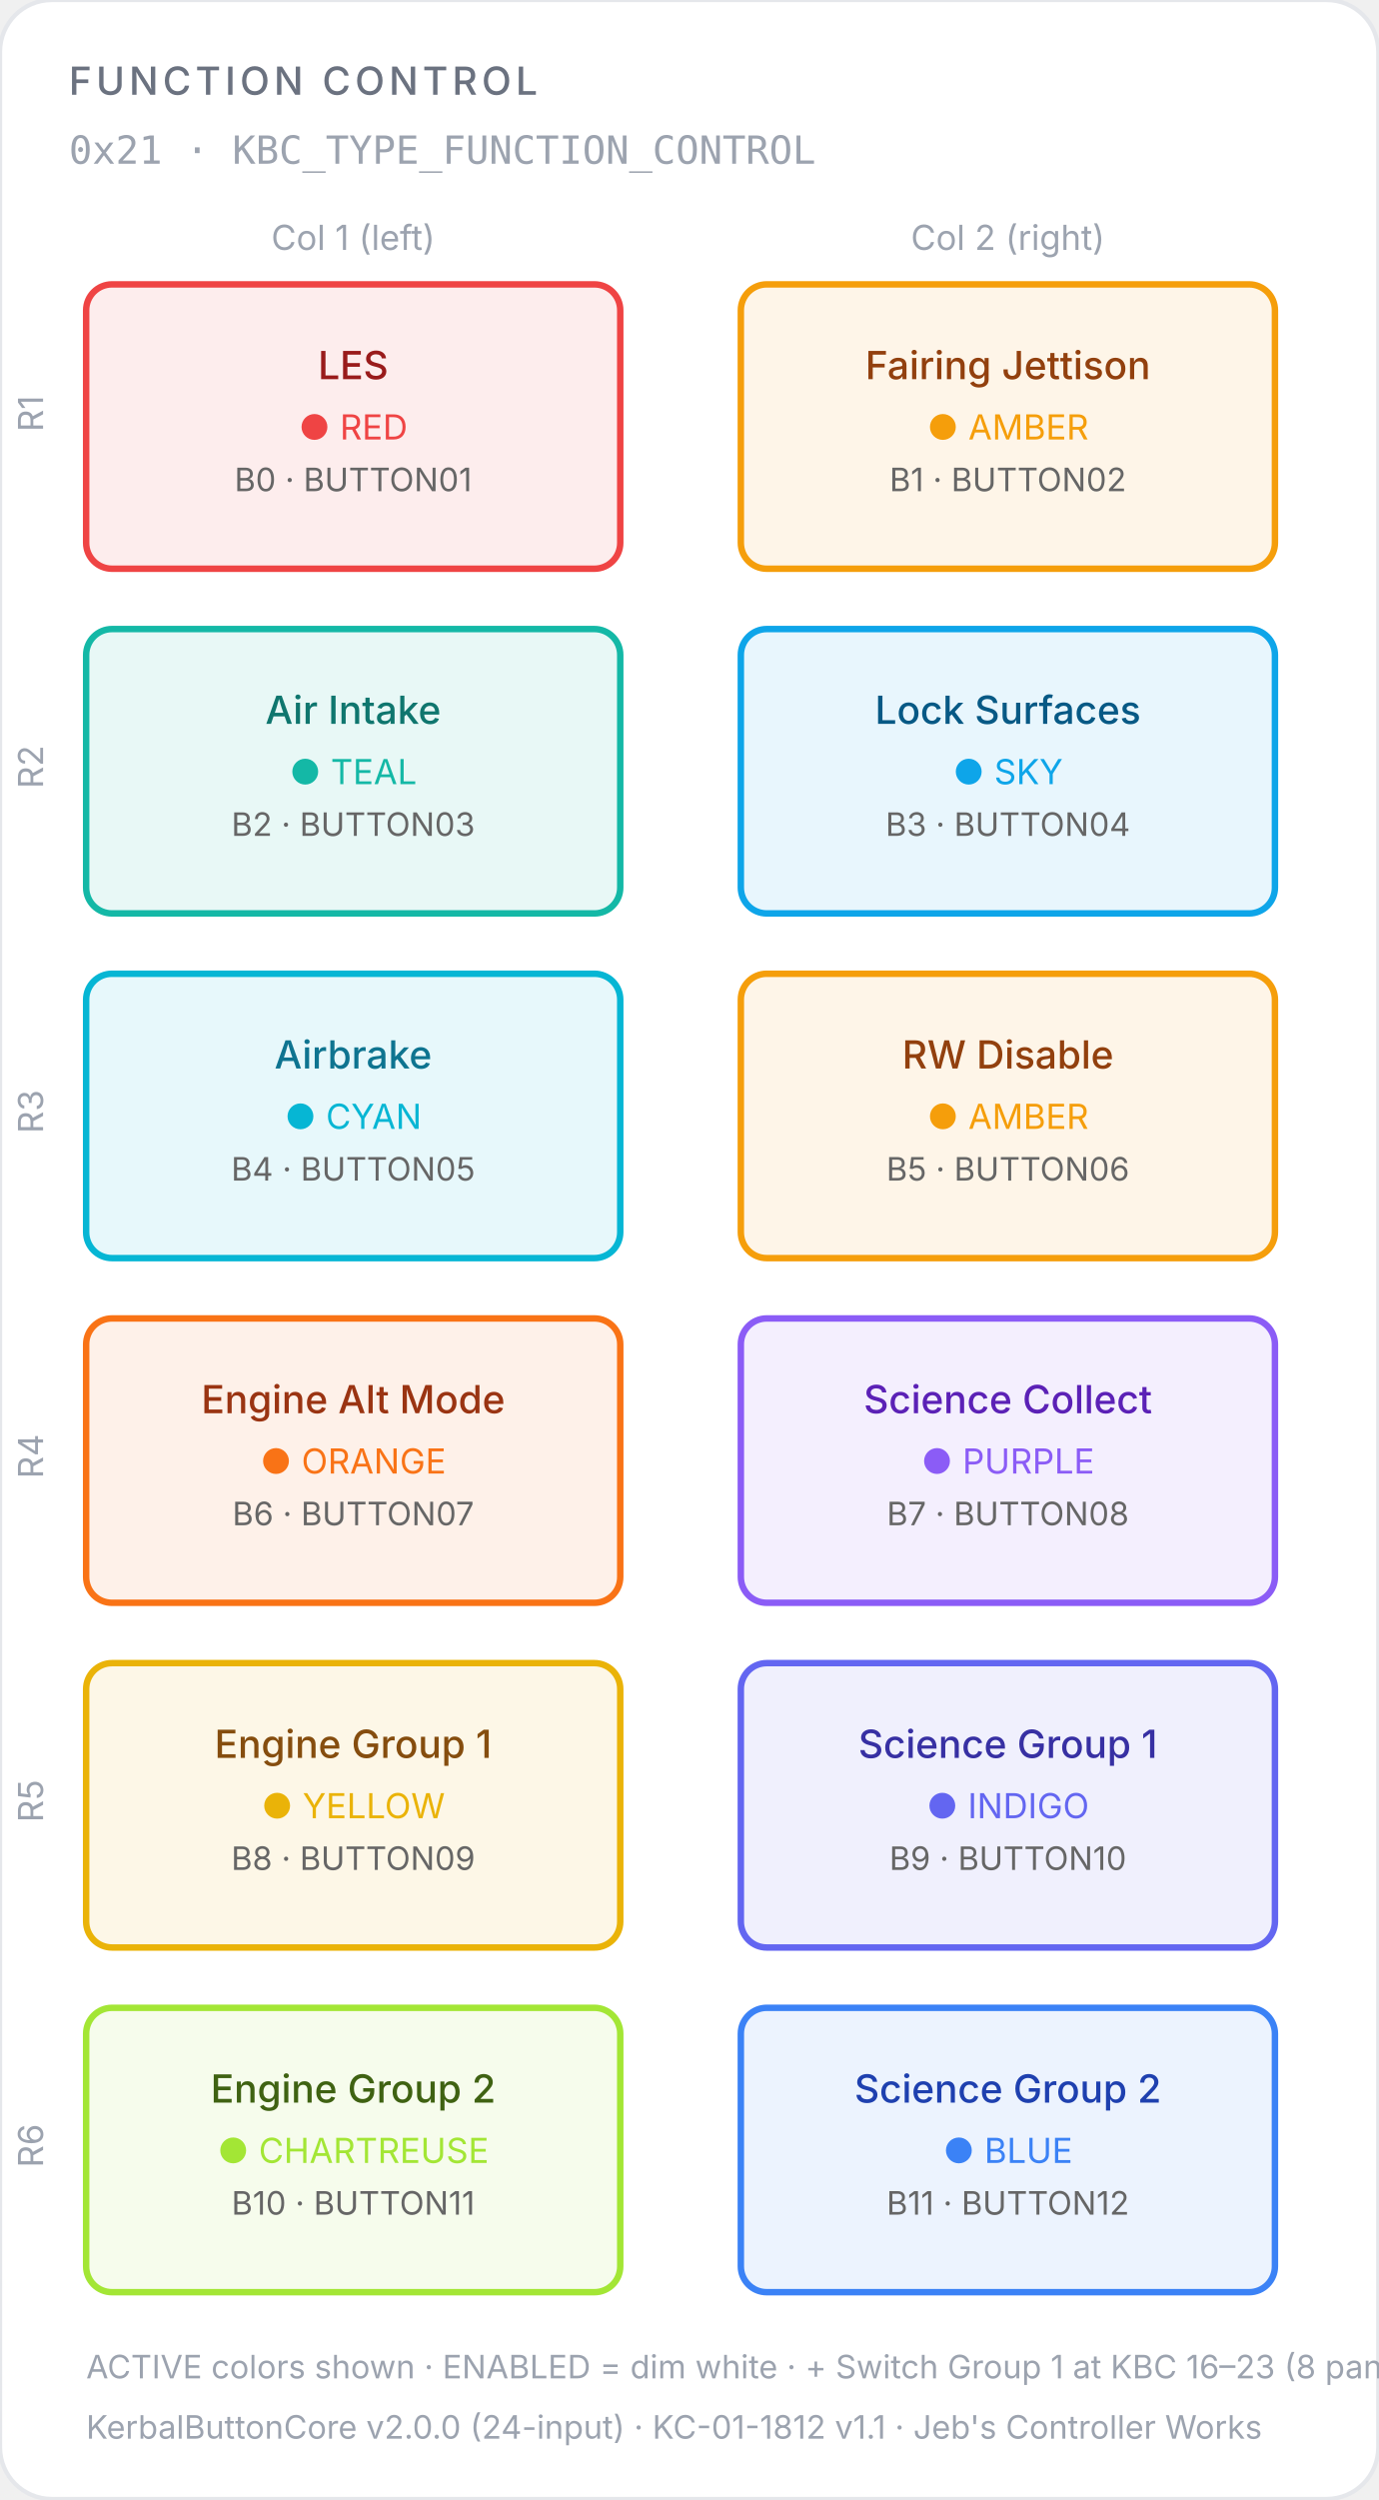
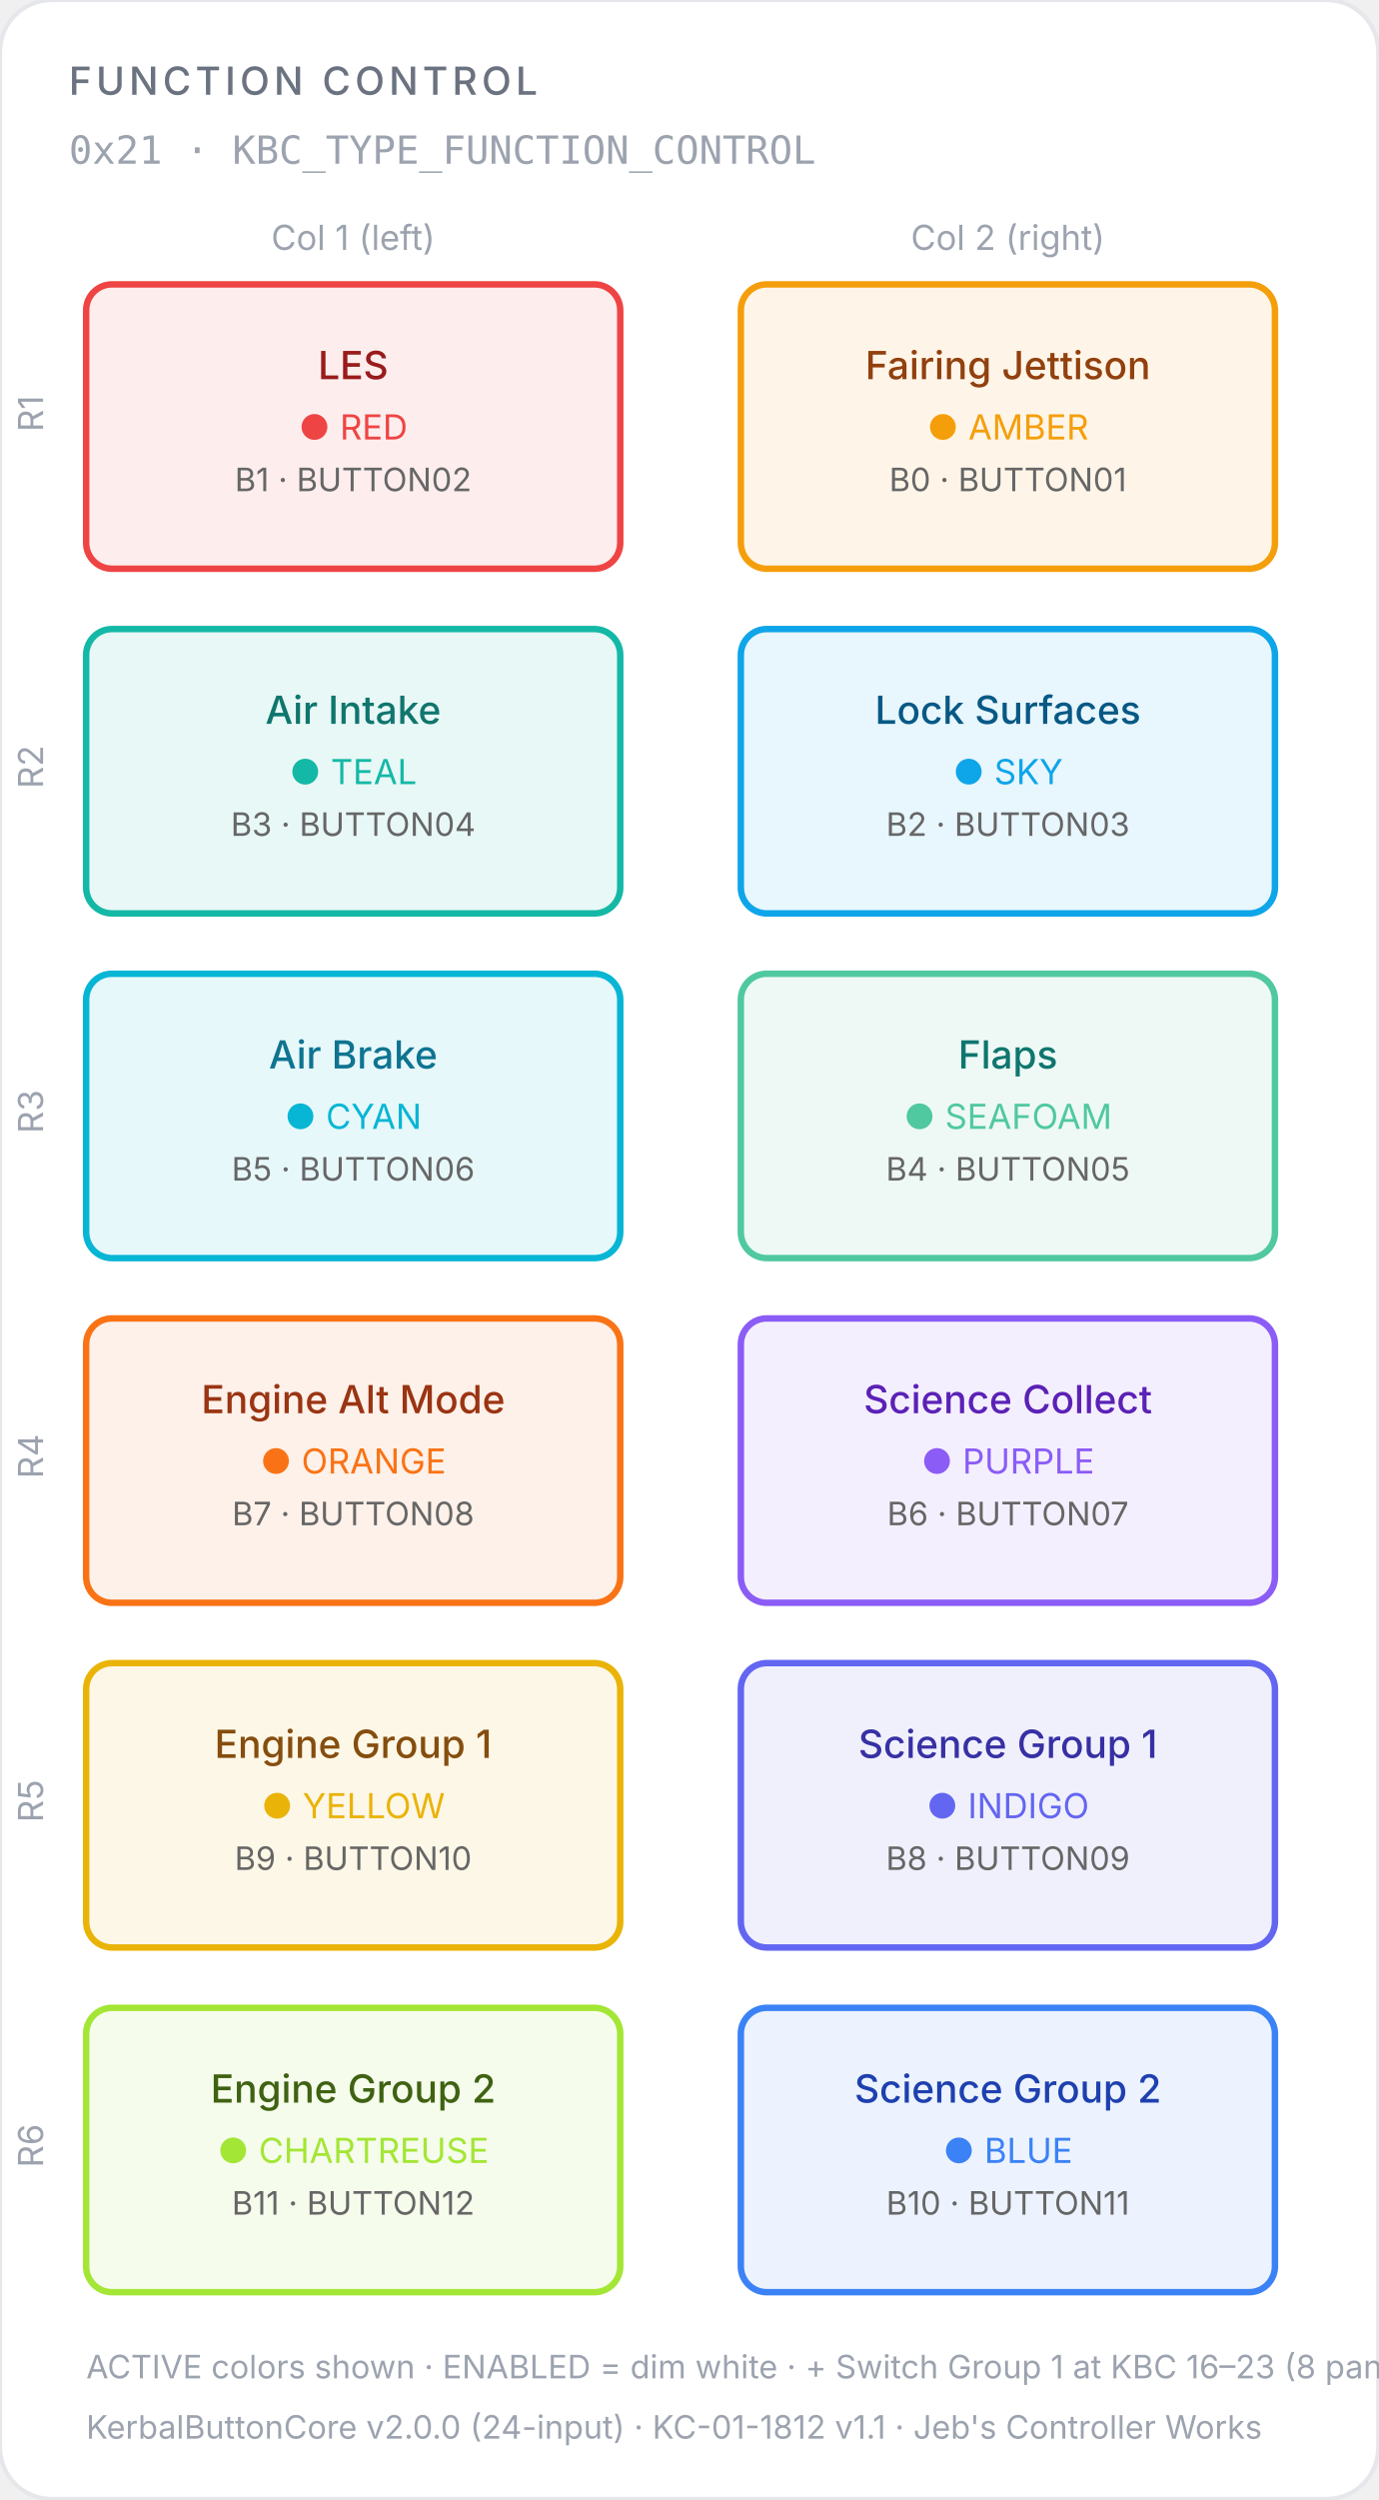
<svg xmlns="http://www.w3.org/2000/svg" viewBox="0 0 320 580" font-family="-apple-system, BlinkMacSystemFont, 'Segoe UI', sans-serif">
  <rect width="320" height="580" rx="12" fill="#ffffff" stroke="#e5e7eb" stroke-width="1" />
  <text x="16" y="22" font-size="9" fill="#6b7280" font-weight="500" letter-spacing="1">FUNCTION CONTROL</text>
  <text x="16" y="38" font-size="9" fill="#9ca3af" font-family="monospace">0x21 · KBC_TYPE_FUNCTION_CONTROL</text>
  <text x="82" y="58" font-size="8" fill="#9ca3af" text-anchor="middle">Col 1 (left)</text>
  <text x="234" y="58" font-size="8" fill="#9ca3af" text-anchor="middle">Col 2 (right)</text>
  <text x="10" y="96" font-size="8" fill="#9ca3af" text-anchor="middle" transform="rotate(-90,10,96)">R1</text>
  <rect x="20" y="66" width="124" height="66" rx="6" fill="#ef444418" stroke="#ef4444" stroke-width="1.5" />
  <text x="82" y="88" font-size="9" font-weight="500" fill="#991b1b" text-anchor="middle">LES</text>
  <text x="82" y="102" font-size="8" fill="#ef4444" text-anchor="middle">● RED</text>
-   <text x="82" y="114" font-size="7.5" fill="#666" text-anchor="middle">B0 · BUTTON01</text>
+   <text x="82" y="114" font-size="7.5" fill="#666" text-anchor="middle">B1 · BUTTON02</text>
  <rect x="172" y="66" width="124" height="66" rx="6" fill="#f59e0b18" stroke="#f59e0b" stroke-width="1.5" />
  <text x="234" y="88" font-size="9" font-weight="500" fill="#92400e" text-anchor="middle">Fairing Jettison</text>
  <text x="234" y="102" font-size="8" fill="#f59e0b" text-anchor="middle">● AMBER</text>
-   <text x="234" y="114" font-size="7.5" fill="#666" text-anchor="middle">B1 · BUTTON02</text>
+   <text x="234" y="114" font-size="7.5" fill="#666" text-anchor="middle">B0 · BUTTON01</text>
  <text x="10" y="178" font-size="8" fill="#9ca3af" text-anchor="middle" transform="rotate(-90,10,178)">R2</text>
  <rect x="20" y="146" width="124" height="66" rx="6" fill="#14b8a618" stroke="#14b8a6" stroke-width="1.5" />
  <text x="82" y="168" font-size="9" font-weight="500" fill="#0f766e" text-anchor="middle">Air Intake</text>
  <text x="82" y="182" font-size="8" fill="#14b8a6" text-anchor="middle">● TEAL</text>
-   <text x="82" y="194" font-size="7.5" fill="#666" text-anchor="middle">B2 · BUTTON03</text>
+   <text x="82" y="194" font-size="7.5" fill="#666" text-anchor="middle">B3 · BUTTON04</text>
  <rect x="172" y="146" width="124" height="66" rx="6" fill="#0ea5e918" stroke="#0ea5e9" stroke-width="1.5" />
  <text x="234" y="168" font-size="9" font-weight="500" fill="#075985" text-anchor="middle">Lock Surfaces</text>
  <text x="234" y="182" font-size="8" fill="#0ea5e9" text-anchor="middle">● SKY</text>
-   <text x="234" y="194" font-size="7.5" fill="#666" text-anchor="middle">B3 · BUTTON04</text>
+   <text x="234" y="194" font-size="7.5" fill="#666" text-anchor="middle">B2 · BUTTON03</text>
  <text x="10" y="258" font-size="8" fill="#9ca3af" text-anchor="middle" transform="rotate(-90,10,258)">R3</text>
  <rect x="20" y="226" width="124" height="66" rx="6" fill="#06b6d418" stroke="#06b6d4" stroke-width="1.5" />
-   <text x="82" y="248" font-size="9" font-weight="500" fill="#0e7490" text-anchor="middle">Airbrake</text>
+   <text x="82" y="248" font-size="9" font-weight="500" fill="#0e7490" text-anchor="middle">Air Brake</text>
  <text x="82" y="262" font-size="8" fill="#06b6d4" text-anchor="middle">● CYAN</text>
-   <text x="82" y="274" font-size="7.5" fill="#666" text-anchor="middle">B4 · BUTTON05</text>
-   <rect x="172" y="226" width="124" height="66" rx="6" fill="#f59e0b18" stroke="#f59e0b" stroke-width="1.5" />
-   <text x="234" y="248" font-size="9" font-weight="500" fill="#92400e" text-anchor="middle">RW Disable</text>
-   <text x="234" y="262" font-size="8" fill="#f59e0b" text-anchor="middle">● AMBER</text>
-   <text x="234" y="274" font-size="7.5" fill="#666" text-anchor="middle">B5 · BUTTON06</text>
+   <text x="82" y="274" font-size="7.5" fill="#666" text-anchor="middle">B5 · BUTTON06</text>
+   <rect x="172" y="226" width="124" height="66" rx="6" fill="#50c8a018" stroke="#50c8a0" stroke-width="1.5" />
+   <text x="234" y="248" font-size="9" font-weight="500" fill="#0f766e" text-anchor="middle">Flaps</text>
+   <text x="234" y="262" font-size="8" fill="#50c8a0" text-anchor="middle">● SEAFOAM</text>
+   <text x="234" y="274" font-size="7.5" fill="#666" text-anchor="middle">B4 · BUTTON05</text>
  <text x="10" y="338" font-size="8" fill="#9ca3af" text-anchor="middle" transform="rotate(-90,10,338)">R4</text>
  <rect x="20" y="306" width="124" height="66" rx="6" fill="#f9731618" stroke="#f97316" stroke-width="1.5" />
  <text x="82" y="328" font-size="9" font-weight="500" fill="#9a3412" text-anchor="middle">Engine Alt Mode</text>
  <text x="82" y="342" font-size="8" fill="#f97316" text-anchor="middle">● ORANGE</text>
-   <text x="82" y="354" font-size="7.5" fill="#666" text-anchor="middle">B6 · BUTTON07</text>
+   <text x="82" y="354" font-size="7.5" fill="#666" text-anchor="middle">B7 · BUTTON08</text>
  <rect x="172" y="306" width="124" height="66" rx="6" fill="#8b5cf618" stroke="#8b5cf6" stroke-width="1.5" />
  <text x="234" y="328" font-size="9" font-weight="500" fill="#5b21b6" text-anchor="middle">Science Collect</text>
  <text x="234" y="342" font-size="8" fill="#8b5cf6" text-anchor="middle">● PURPLE</text>
-   <text x="234" y="354" font-size="7.5" fill="#666" text-anchor="middle">B7 · BUTTON08</text>
+   <text x="234" y="354" font-size="7.5" fill="#666" text-anchor="middle">B6 · BUTTON07</text>
  <text x="10" y="418" font-size="8" fill="#9ca3af" text-anchor="middle" transform="rotate(-90,10,418)">R5</text>
  <rect x="20" y="386" width="124" height="66" rx="6" fill="#eab30818" stroke="#eab308" stroke-width="1.5" />
  <text x="82" y="408" font-size="9" font-weight="500" fill="#854d0e" text-anchor="middle">Engine Group 1</text>
  <text x="82" y="422" font-size="8" fill="#eab308" text-anchor="middle">● YELLOW</text>
-   <text x="82" y="434" font-size="7.5" fill="#666" text-anchor="middle">B8 · BUTTON09</text>
+   <text x="82" y="434" font-size="7.5" fill="#666" text-anchor="middle">B9 · BUTTON10</text>
  <rect x="172" y="386" width="124" height="66" rx="6" fill="#6366f118" stroke="#6366f1" stroke-width="1.5" />
  <text x="234" y="408" font-size="9" font-weight="500" fill="#3730a3" text-anchor="middle">Science Group 1</text>
  <text x="234" y="422" font-size="8" fill="#6366f1" text-anchor="middle">● INDIGO</text>
-   <text x="234" y="434" font-size="7.5" fill="#666" text-anchor="middle">B9 · BUTTON10</text>
+   <text x="234" y="434" font-size="7.5" fill="#666" text-anchor="middle">B8 · BUTTON09</text>
  <text x="10" y="498" font-size="8" fill="#9ca3af" text-anchor="middle" transform="rotate(-90,10,498)">R6</text>
  <rect x="20" y="466" width="124" height="66" rx="6" fill="#a3e63518" stroke="#a3e635" stroke-width="1.5" />
  <text x="82" y="488" font-size="9" font-weight="500" fill="#3f6212" text-anchor="middle">Engine Group 2</text>
  <text x="82" y="502" font-size="8" fill="#a3e635" text-anchor="middle">● CHARTREUSE</text>
-   <text x="82" y="514" font-size="7.5" fill="#666" text-anchor="middle">B10 · BUTTON11</text>
+   <text x="82" y="514" font-size="7.5" fill="#666" text-anchor="middle">B11 · BUTTON12</text>
  <rect x="172" y="466" width="124" height="66" rx="6" fill="#3b82f618" stroke="#3b82f6" stroke-width="1.5" />
  <text x="234" y="488" font-size="9" font-weight="500" fill="#1e40af" text-anchor="middle">Science Group 2</text>
  <text x="234" y="502" font-size="8" fill="#3b82f6" text-anchor="middle">● BLUE</text>
-   <text x="234" y="514" font-size="7.5" fill="#666" text-anchor="middle">B11 · BUTTON12</text>
+   <text x="234" y="514" font-size="7.5" fill="#666" text-anchor="middle">B10 · BUTTON11</text>
  <text x="20" y="552" font-size="7.5" fill="#9ca3af">ACTIVE colors shown · ENABLED = dim white · + Switch Group 1 at KBC 16–23 (8 panel switches, not shown)</text>
  <text x="20" y="566" font-size="7.5" fill="#9ca3af">KerbalButtonCore v2.0.0 (24-input) · KC-01-1812 v1.1 · Jeb's Controller Works</text>
</svg>
